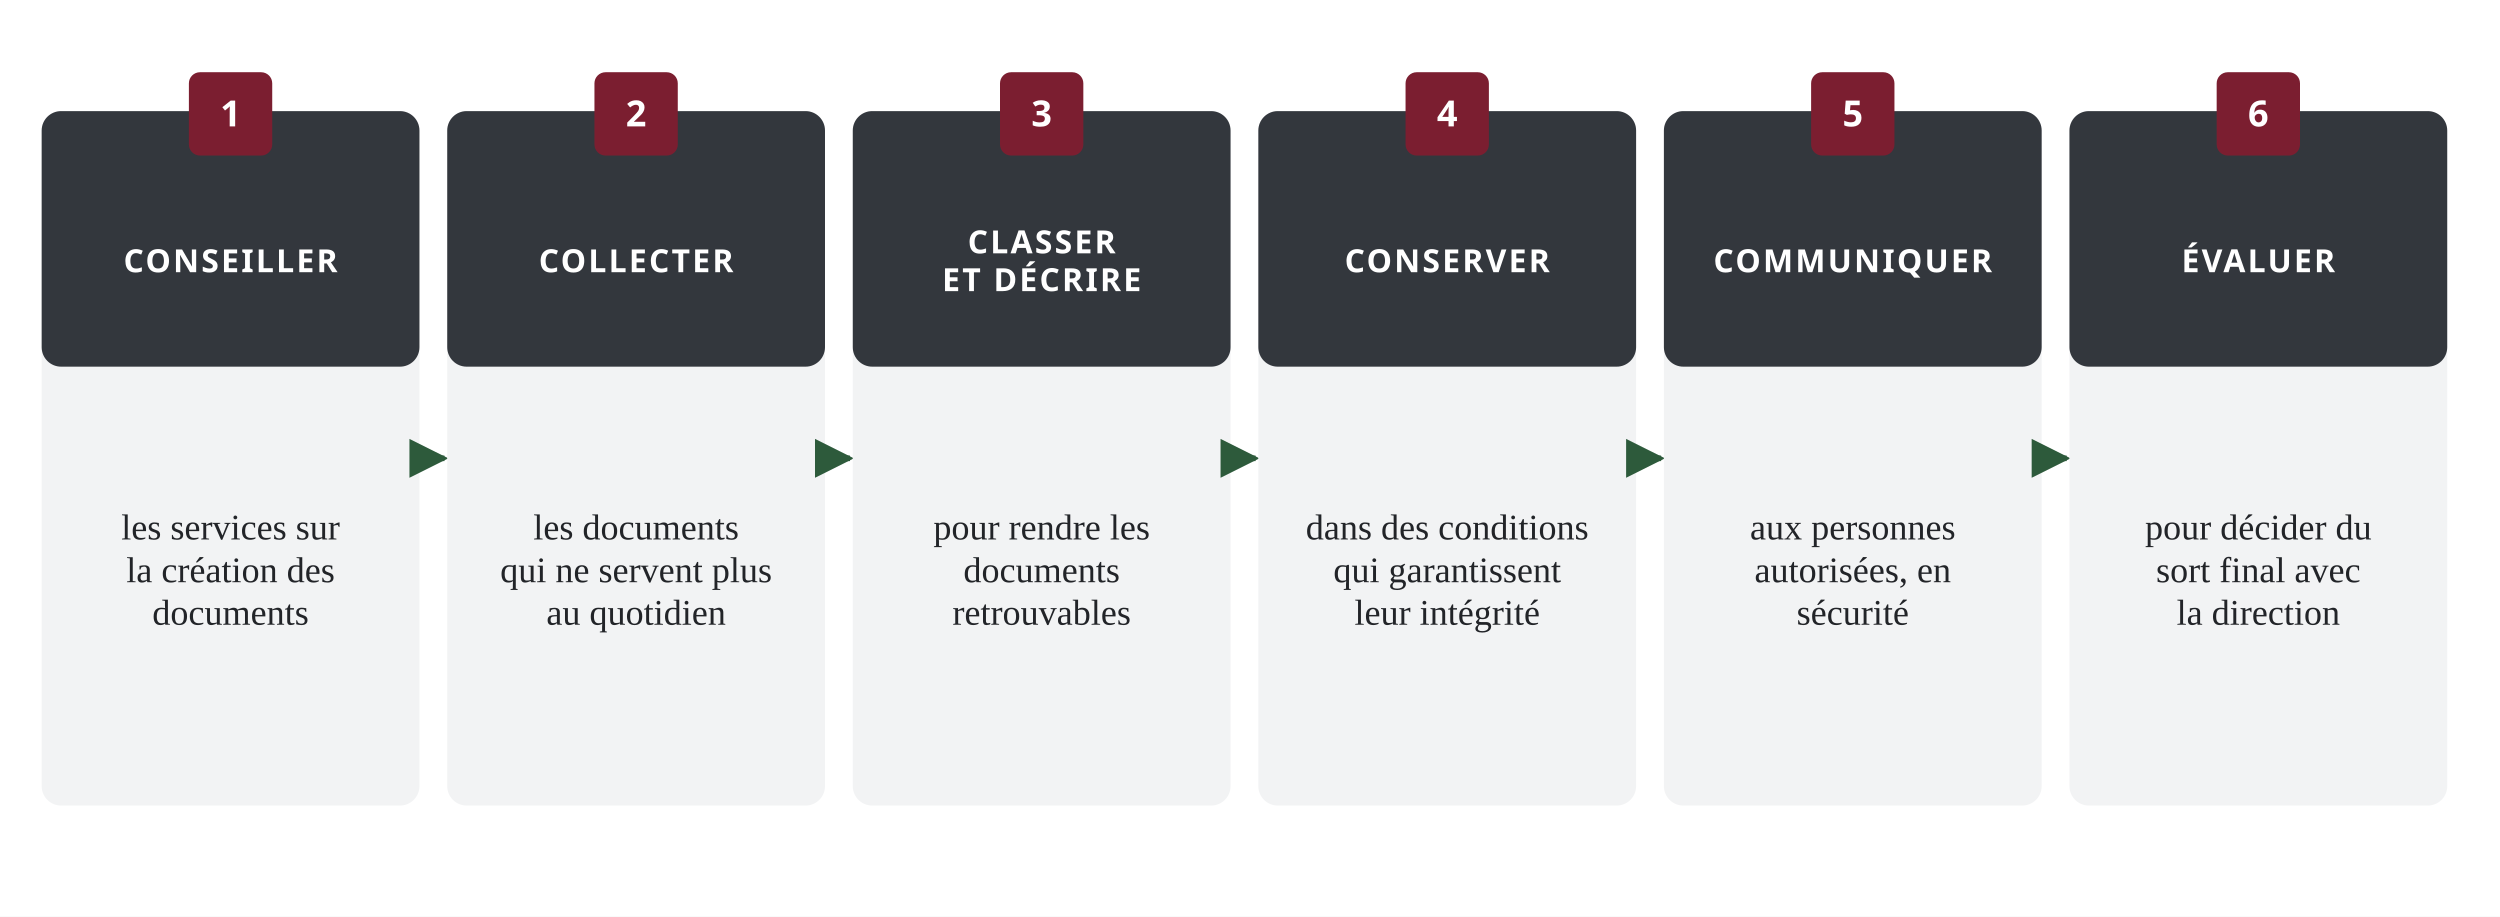
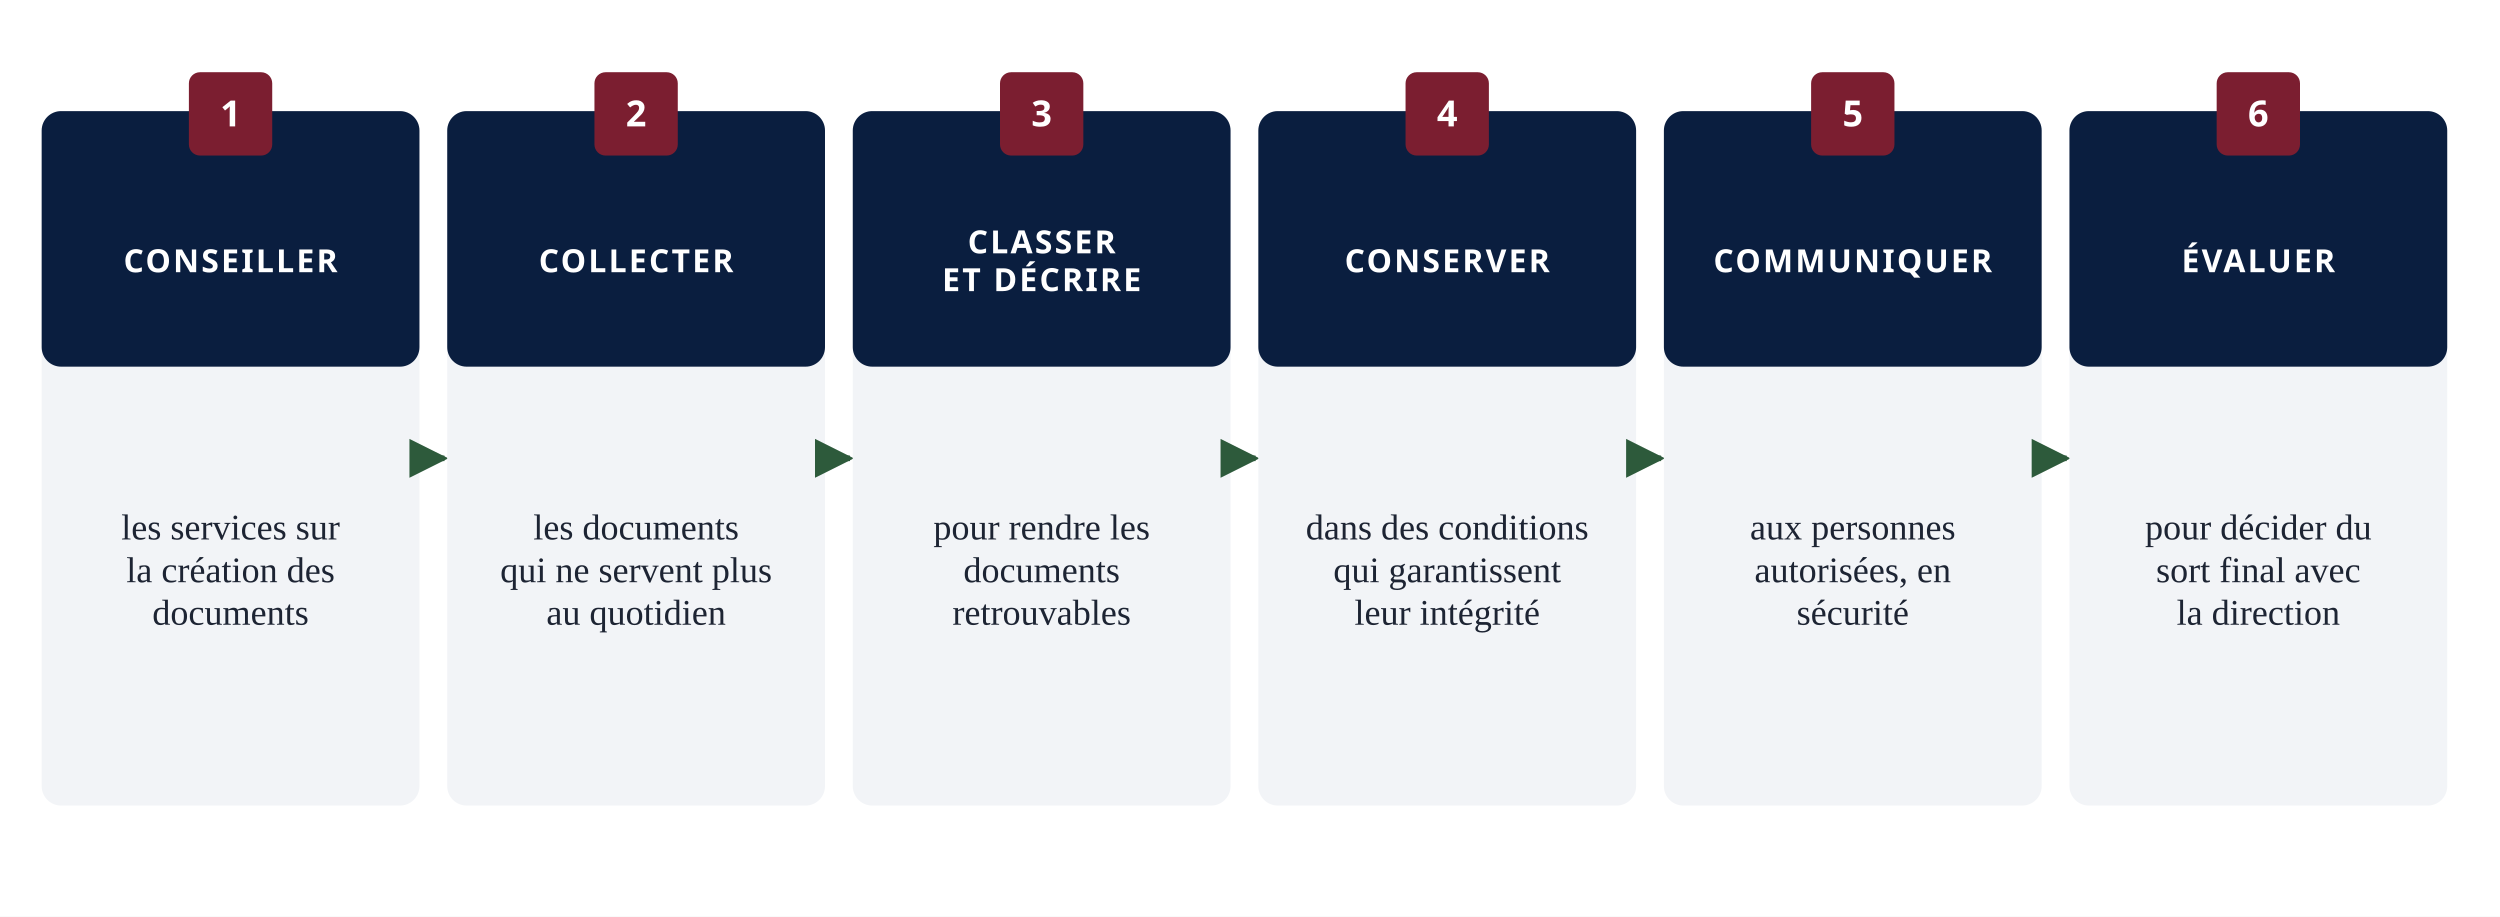
<svg xmlns="http://www.w3.org/2000/svg" viewBox="0 0 900 330" width="900" height="330">
  <defs>
    <marker id="ar" viewBox="0 0 10 10" refX="9" refY="5" markerWidth="7" markerHeight="7" orient="auto-start-reverse">
-       <path d="M0 0L10 5L0 10z" fill="#33373D" />
+       <path d="M0 0L10 5L0 10z" fill="#0A1E3F" />
    </marker>
    <marker id="arg" viewBox="0 0 10 10" refX="9" refY="5" markerWidth="7" markerHeight="7" orient="auto-start-reverse">
      <path d="M0 0L10 5L0 10z" fill="#2D5A3B" />
    </marker>
  </defs>
  <rect width="900" height="330" fill="white" />
-   <rect x="15" y="40" width="136" height="250" rx="7" fill="#F2F3F4" stroke="none" stroke-width="1" />
-   <rect x="15" y="40" width="136" height="92" rx="7" fill="#33373D" stroke="none" stroke-width="1" />
+   <rect x="15" y="40" width="136" height="250" rx="7" fill="#F2F4F7" stroke="none" stroke-width="1" />
+   <rect x="15" y="40" width="136" height="92" rx="7" fill="#0A1E3F" stroke="none" stroke-width="1" />
  <rect x="68.0" y="26" width="30" height="30" rx="4" fill="#7B1E30" stroke="none" stroke-width="1" />
  <text x="83.0" y="45.5" font-family="Montserrat" font-size="13" font-weight="800" fill="white" text-anchor="middle" letter-spacing="0">1</text>
  <text x="83.0" y="98.0" font-family="Montserrat" font-size="11.5" font-weight="800" fill="white" text-anchor="middle" letter-spacing="0.8">CONSEILLER</text>
-   <text x="83.0" y="194.2" font-family="Source Sans 3" font-size="13" font-weight="400" fill="#222428" text-anchor="middle" letter-spacing="0">les services sur</text>
-   <text x="83.0" y="209.6" font-family="Source Sans 3" font-size="13" font-weight="400" fill="#222428" text-anchor="middle" letter-spacing="0">la création des</text>
-   <text x="83.0" y="224.9" font-family="Source Sans 3" font-size="13" font-weight="400" fill="#222428" text-anchor="middle" letter-spacing="0">documents</text>
+   <text x="83.0" y="194.2" font-family="Source Sans 3" font-size="13" font-weight="400" fill="#1D2433" text-anchor="middle" letter-spacing="0">les services sur</text>
+   <text x="83.0" y="209.6" font-family="Source Sans 3" font-size="13" font-weight="400" fill="#1D2433" text-anchor="middle" letter-spacing="0">la création des</text>
+   <text x="83.0" y="224.9" font-family="Source Sans 3" font-size="13" font-weight="400" fill="#1D2433" text-anchor="middle" letter-spacing="0">documents</text>
  <line x1="152" y1="165" x2="160" y2="165" stroke="#2D5A3B" stroke-width="2" marker-end="url(#arg)" />
-   <rect x="161" y="40" width="136" height="250" rx="7" fill="#F2F3F4" stroke="none" stroke-width="1" />
-   <rect x="161" y="40" width="136" height="92" rx="7" fill="#33373D" stroke="none" stroke-width="1" />
+   <rect x="161" y="40" width="136" height="250" rx="7" fill="#F2F4F7" stroke="none" stroke-width="1" />
+   <rect x="161" y="40" width="136" height="92" rx="7" fill="#0A1E3F" stroke="none" stroke-width="1" />
  <rect x="214.0" y="26" width="30" height="30" rx="4" fill="#7B1E30" stroke="none" stroke-width="1" />
  <text x="229.0" y="45.5" font-family="Montserrat" font-size="13" font-weight="800" fill="white" text-anchor="middle" letter-spacing="0">2</text>
  <text x="229.0" y="98.0" font-family="Montserrat" font-size="11.5" font-weight="800" fill="white" text-anchor="middle" letter-spacing="0.8">COLLECTER</text>
-   <text x="229.0" y="194.2" font-family="Source Sans 3" font-size="13" font-weight="400" fill="#222428" text-anchor="middle" letter-spacing="0">les documents</text>
-   <text x="229.0" y="209.6" font-family="Source Sans 3" font-size="13" font-weight="400" fill="#222428" text-anchor="middle" letter-spacing="0">qui ne servent plus</text>
-   <text x="229.0" y="224.9" font-family="Source Sans 3" font-size="13" font-weight="400" fill="#222428" text-anchor="middle" letter-spacing="0">au quotidien</text>
+   <text x="229.0" y="194.2" font-family="Source Sans 3" font-size="13" font-weight="400" fill="#1D2433" text-anchor="middle" letter-spacing="0">les documents</text>
+   <text x="229.0" y="209.6" font-family="Source Sans 3" font-size="13" font-weight="400" fill="#1D2433" text-anchor="middle" letter-spacing="0">qui ne servent plus</text>
+   <text x="229.0" y="224.9" font-family="Source Sans 3" font-size="13" font-weight="400" fill="#1D2433" text-anchor="middle" letter-spacing="0">au quotidien</text>
  <line x1="298" y1="165" x2="306" y2="165" stroke="#2D5A3B" stroke-width="2" marker-end="url(#arg)" />
-   <rect x="307" y="40" width="136" height="250" rx="7" fill="#F2F3F4" stroke="none" stroke-width="1" />
-   <rect x="307" y="40" width="136" height="92" rx="7" fill="#33373D" stroke="none" stroke-width="1" />
+   <rect x="307" y="40" width="136" height="250" rx="7" fill="#F2F4F7" stroke="none" stroke-width="1" />
+   <rect x="307" y="40" width="136" height="92" rx="7" fill="#0A1E3F" stroke="none" stroke-width="1" />
  <rect x="360.0" y="26" width="30" height="30" rx="4" fill="#7B1E30" stroke="none" stroke-width="1" />
  <text x="375.0" y="45.5" font-family="Montserrat" font-size="13" font-weight="800" fill="white" text-anchor="middle" letter-spacing="0">3</text>
  <text x="375.0" y="91.2" font-family="Montserrat" font-size="11.5" font-weight="800" fill="white" text-anchor="middle" letter-spacing="0.8">CLASSER</text>
  <text x="375.0" y="104.8" font-family="Montserrat" font-size="11.5" font-weight="800" fill="white" text-anchor="middle" letter-spacing="0.8">ET DÉCRIRE</text>
-   <text x="375.0" y="194.2" font-family="Source Sans 3" font-size="13" font-weight="400" fill="#222428" text-anchor="middle" letter-spacing="0">pour rendre les</text>
-   <text x="375.0" y="209.6" font-family="Source Sans 3" font-size="13" font-weight="400" fill="#222428" text-anchor="middle" letter-spacing="0">documents</text>
-   <text x="375.0" y="224.9" font-family="Source Sans 3" font-size="13" font-weight="400" fill="#222428" text-anchor="middle" letter-spacing="0">retrouvables</text>
+   <text x="375.0" y="194.2" font-family="Source Sans 3" font-size="13" font-weight="400" fill="#1D2433" text-anchor="middle" letter-spacing="0">pour rendre les</text>
+   <text x="375.0" y="209.6" font-family="Source Sans 3" font-size="13" font-weight="400" fill="#1D2433" text-anchor="middle" letter-spacing="0">documents</text>
+   <text x="375.0" y="224.9" font-family="Source Sans 3" font-size="13" font-weight="400" fill="#1D2433" text-anchor="middle" letter-spacing="0">retrouvables</text>
  <line x1="444" y1="165" x2="452" y2="165" stroke="#2D5A3B" stroke-width="2" marker-end="url(#arg)" />
-   <rect x="453" y="40" width="136" height="250" rx="7" fill="#F2F3F4" stroke="none" stroke-width="1" />
-   <rect x="453" y="40" width="136" height="92" rx="7" fill="#33373D" stroke="none" stroke-width="1" />
+   <rect x="453" y="40" width="136" height="250" rx="7" fill="#F2F4F7" stroke="none" stroke-width="1" />
+   <rect x="453" y="40" width="136" height="92" rx="7" fill="#0A1E3F" stroke="none" stroke-width="1" />
  <rect x="506.0" y="26" width="30" height="30" rx="4" fill="#7B1E30" stroke="none" stroke-width="1" />
  <text x="521.0" y="45.5" font-family="Montserrat" font-size="13" font-weight="800" fill="white" text-anchor="middle" letter-spacing="0">4</text>
  <text x="521.0" y="98.0" font-family="Montserrat" font-size="11.5" font-weight="800" fill="white" text-anchor="middle" letter-spacing="0.8">CONSERVER</text>
-   <text x="521.0" y="194.2" font-family="Source Sans 3" font-size="13" font-weight="400" fill="#222428" text-anchor="middle" letter-spacing="0">dans des conditions</text>
-   <text x="521.0" y="209.6" font-family="Source Sans 3" font-size="13" font-weight="400" fill="#222428" text-anchor="middle" letter-spacing="0">qui garantissent</text>
-   <text x="521.0" y="224.9" font-family="Source Sans 3" font-size="13" font-weight="400" fill="#222428" text-anchor="middle" letter-spacing="0">leur intégrité</text>
+   <text x="521.0" y="194.2" font-family="Source Sans 3" font-size="13" font-weight="400" fill="#1D2433" text-anchor="middle" letter-spacing="0">dans des conditions</text>
+   <text x="521.0" y="209.6" font-family="Source Sans 3" font-size="13" font-weight="400" fill="#1D2433" text-anchor="middle" letter-spacing="0">qui garantissent</text>
+   <text x="521.0" y="224.9" font-family="Source Sans 3" font-size="13" font-weight="400" fill="#1D2433" text-anchor="middle" letter-spacing="0">leur intégrité</text>
  <line x1="590" y1="165" x2="598" y2="165" stroke="#2D5A3B" stroke-width="2" marker-end="url(#arg)" />
-   <rect x="599" y="40" width="136" height="250" rx="7" fill="#F2F3F4" stroke="none" stroke-width="1" />
-   <rect x="599" y="40" width="136" height="92" rx="7" fill="#33373D" stroke="none" stroke-width="1" />
+   <rect x="599" y="40" width="136" height="250" rx="7" fill="#F2F4F7" stroke="none" stroke-width="1" />
+   <rect x="599" y="40" width="136" height="92" rx="7" fill="#0A1E3F" stroke="none" stroke-width="1" />
  <rect x="652.0" y="26" width="30" height="30" rx="4" fill="#7B1E30" stroke="none" stroke-width="1" />
  <text x="667.0" y="45.5" font-family="Montserrat" font-size="13" font-weight="800" fill="white" text-anchor="middle" letter-spacing="0">5</text>
  <text x="667.0" y="98.0" font-family="Montserrat" font-size="11.5" font-weight="800" fill="white" text-anchor="middle" letter-spacing="0.8">COMMUNIQUER</text>
-   <text x="667.0" y="194.2" font-family="Source Sans 3" font-size="13" font-weight="400" fill="#222428" text-anchor="middle" letter-spacing="0">aux personnes</text>
-   <text x="667.0" y="209.6" font-family="Source Sans 3" font-size="13" font-weight="400" fill="#222428" text-anchor="middle" letter-spacing="0">autorisées, en</text>
-   <text x="667.0" y="224.9" font-family="Source Sans 3" font-size="13" font-weight="400" fill="#222428" text-anchor="middle" letter-spacing="0">sécurité</text>
+   <text x="667.0" y="194.2" font-family="Source Sans 3" font-size="13" font-weight="400" fill="#1D2433" text-anchor="middle" letter-spacing="0">aux personnes</text>
+   <text x="667.0" y="209.6" font-family="Source Sans 3" font-size="13" font-weight="400" fill="#1D2433" text-anchor="middle" letter-spacing="0">autorisées, en</text>
+   <text x="667.0" y="224.9" font-family="Source Sans 3" font-size="13" font-weight="400" fill="#1D2433" text-anchor="middle" letter-spacing="0">sécurité</text>
  <line x1="736" y1="165" x2="744" y2="165" stroke="#2D5A3B" stroke-width="2" marker-end="url(#arg)" />
-   <rect x="745" y="40" width="136" height="250" rx="7" fill="#F2F3F4" stroke="none" stroke-width="1" />
-   <rect x="745" y="40" width="136" height="92" rx="7" fill="#33373D" stroke="none" stroke-width="1" />
+   <rect x="745" y="40" width="136" height="250" rx="7" fill="#F2F4F7" stroke="none" stroke-width="1" />
+   <rect x="745" y="40" width="136" height="92" rx="7" fill="#0A1E3F" stroke="none" stroke-width="1" />
  <rect x="798.0" y="26" width="30" height="30" rx="4" fill="#7B1E30" stroke="none" stroke-width="1" />
  <text x="813.0" y="45.5" font-family="Montserrat" font-size="13" font-weight="800" fill="white" text-anchor="middle" letter-spacing="0">6</text>
  <text x="813.0" y="98.0" font-family="Montserrat" font-size="11.5" font-weight="800" fill="white" text-anchor="middle" letter-spacing="0.8">ÉVALUER</text>
-   <text x="813.0" y="194.2" font-family="Source Sans 3" font-size="13" font-weight="400" fill="#222428" text-anchor="middle" letter-spacing="0">pour décider du</text>
-   <text x="813.0" y="209.6" font-family="Source Sans 3" font-size="13" font-weight="400" fill="#222428" text-anchor="middle" letter-spacing="0">sort final avec</text>
-   <text x="813.0" y="224.9" font-family="Source Sans 3" font-size="13" font-weight="400" fill="#222428" text-anchor="middle" letter-spacing="0">la direction</text>
+   <text x="813.0" y="194.2" font-family="Source Sans 3" font-size="13" font-weight="400" fill="#1D2433" text-anchor="middle" letter-spacing="0">pour décider du</text>
+   <text x="813.0" y="209.6" font-family="Source Sans 3" font-size="13" font-weight="400" fill="#1D2433" text-anchor="middle" letter-spacing="0">sort final avec</text>
+   <text x="813.0" y="224.9" font-family="Source Sans 3" font-size="13" font-weight="400" fill="#1D2433" text-anchor="middle" letter-spacing="0">la direction</text>
</svg>
